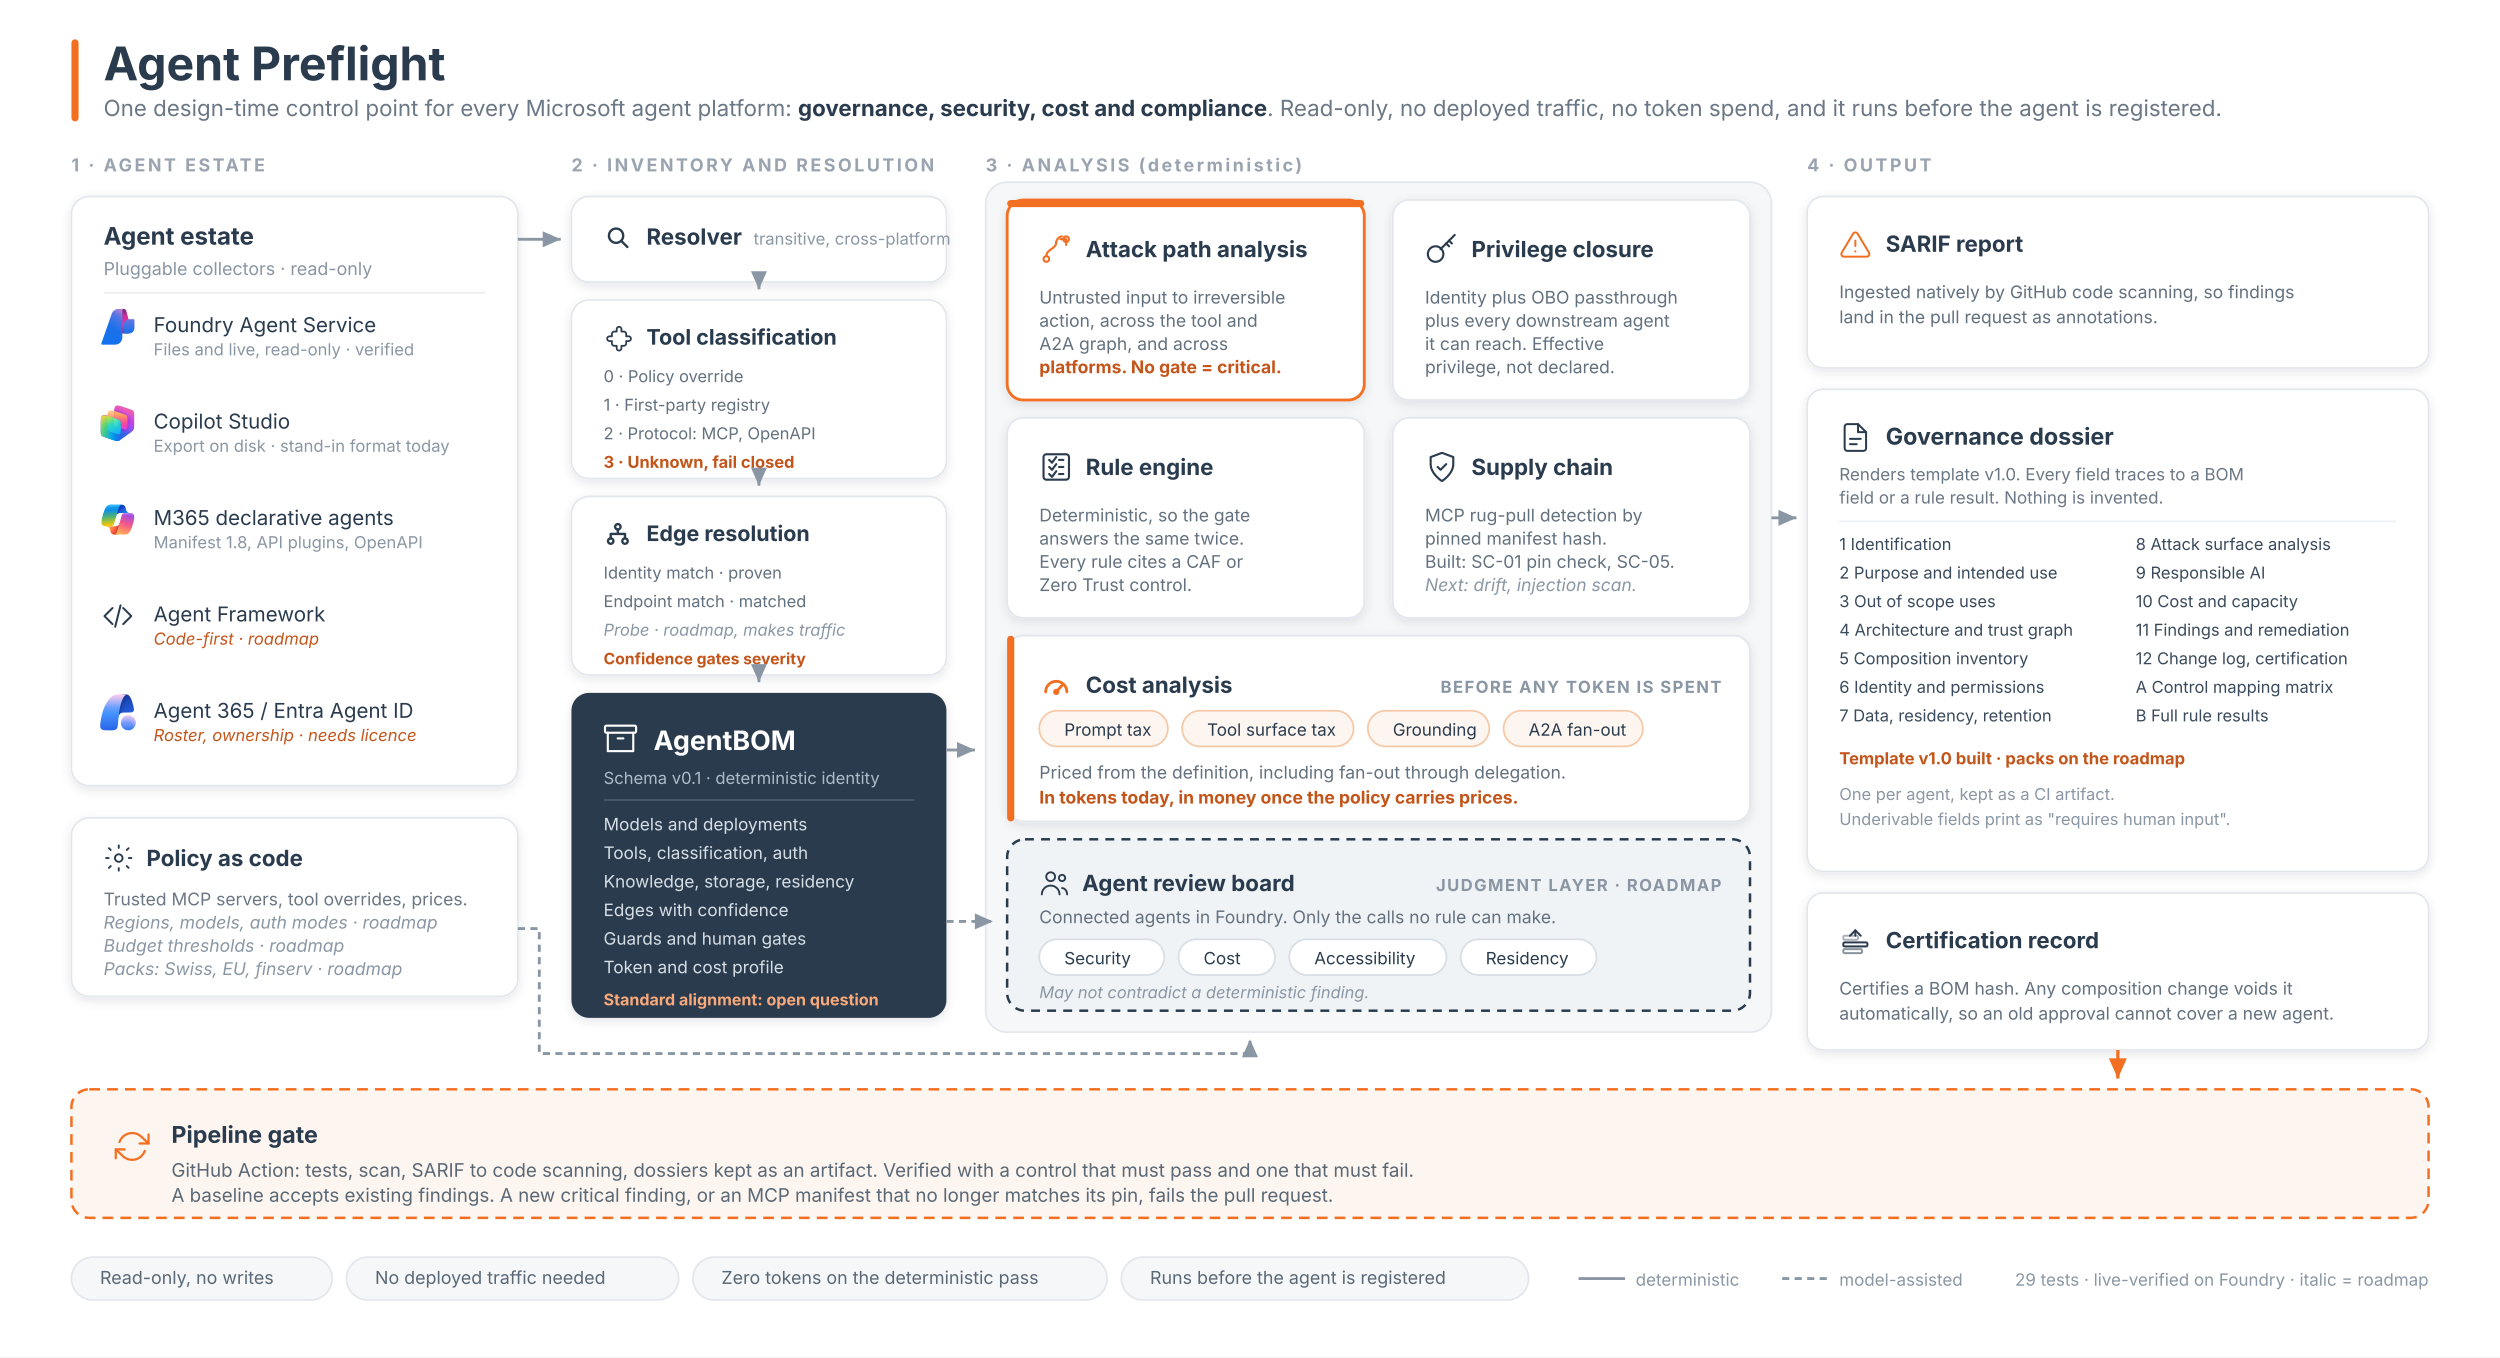
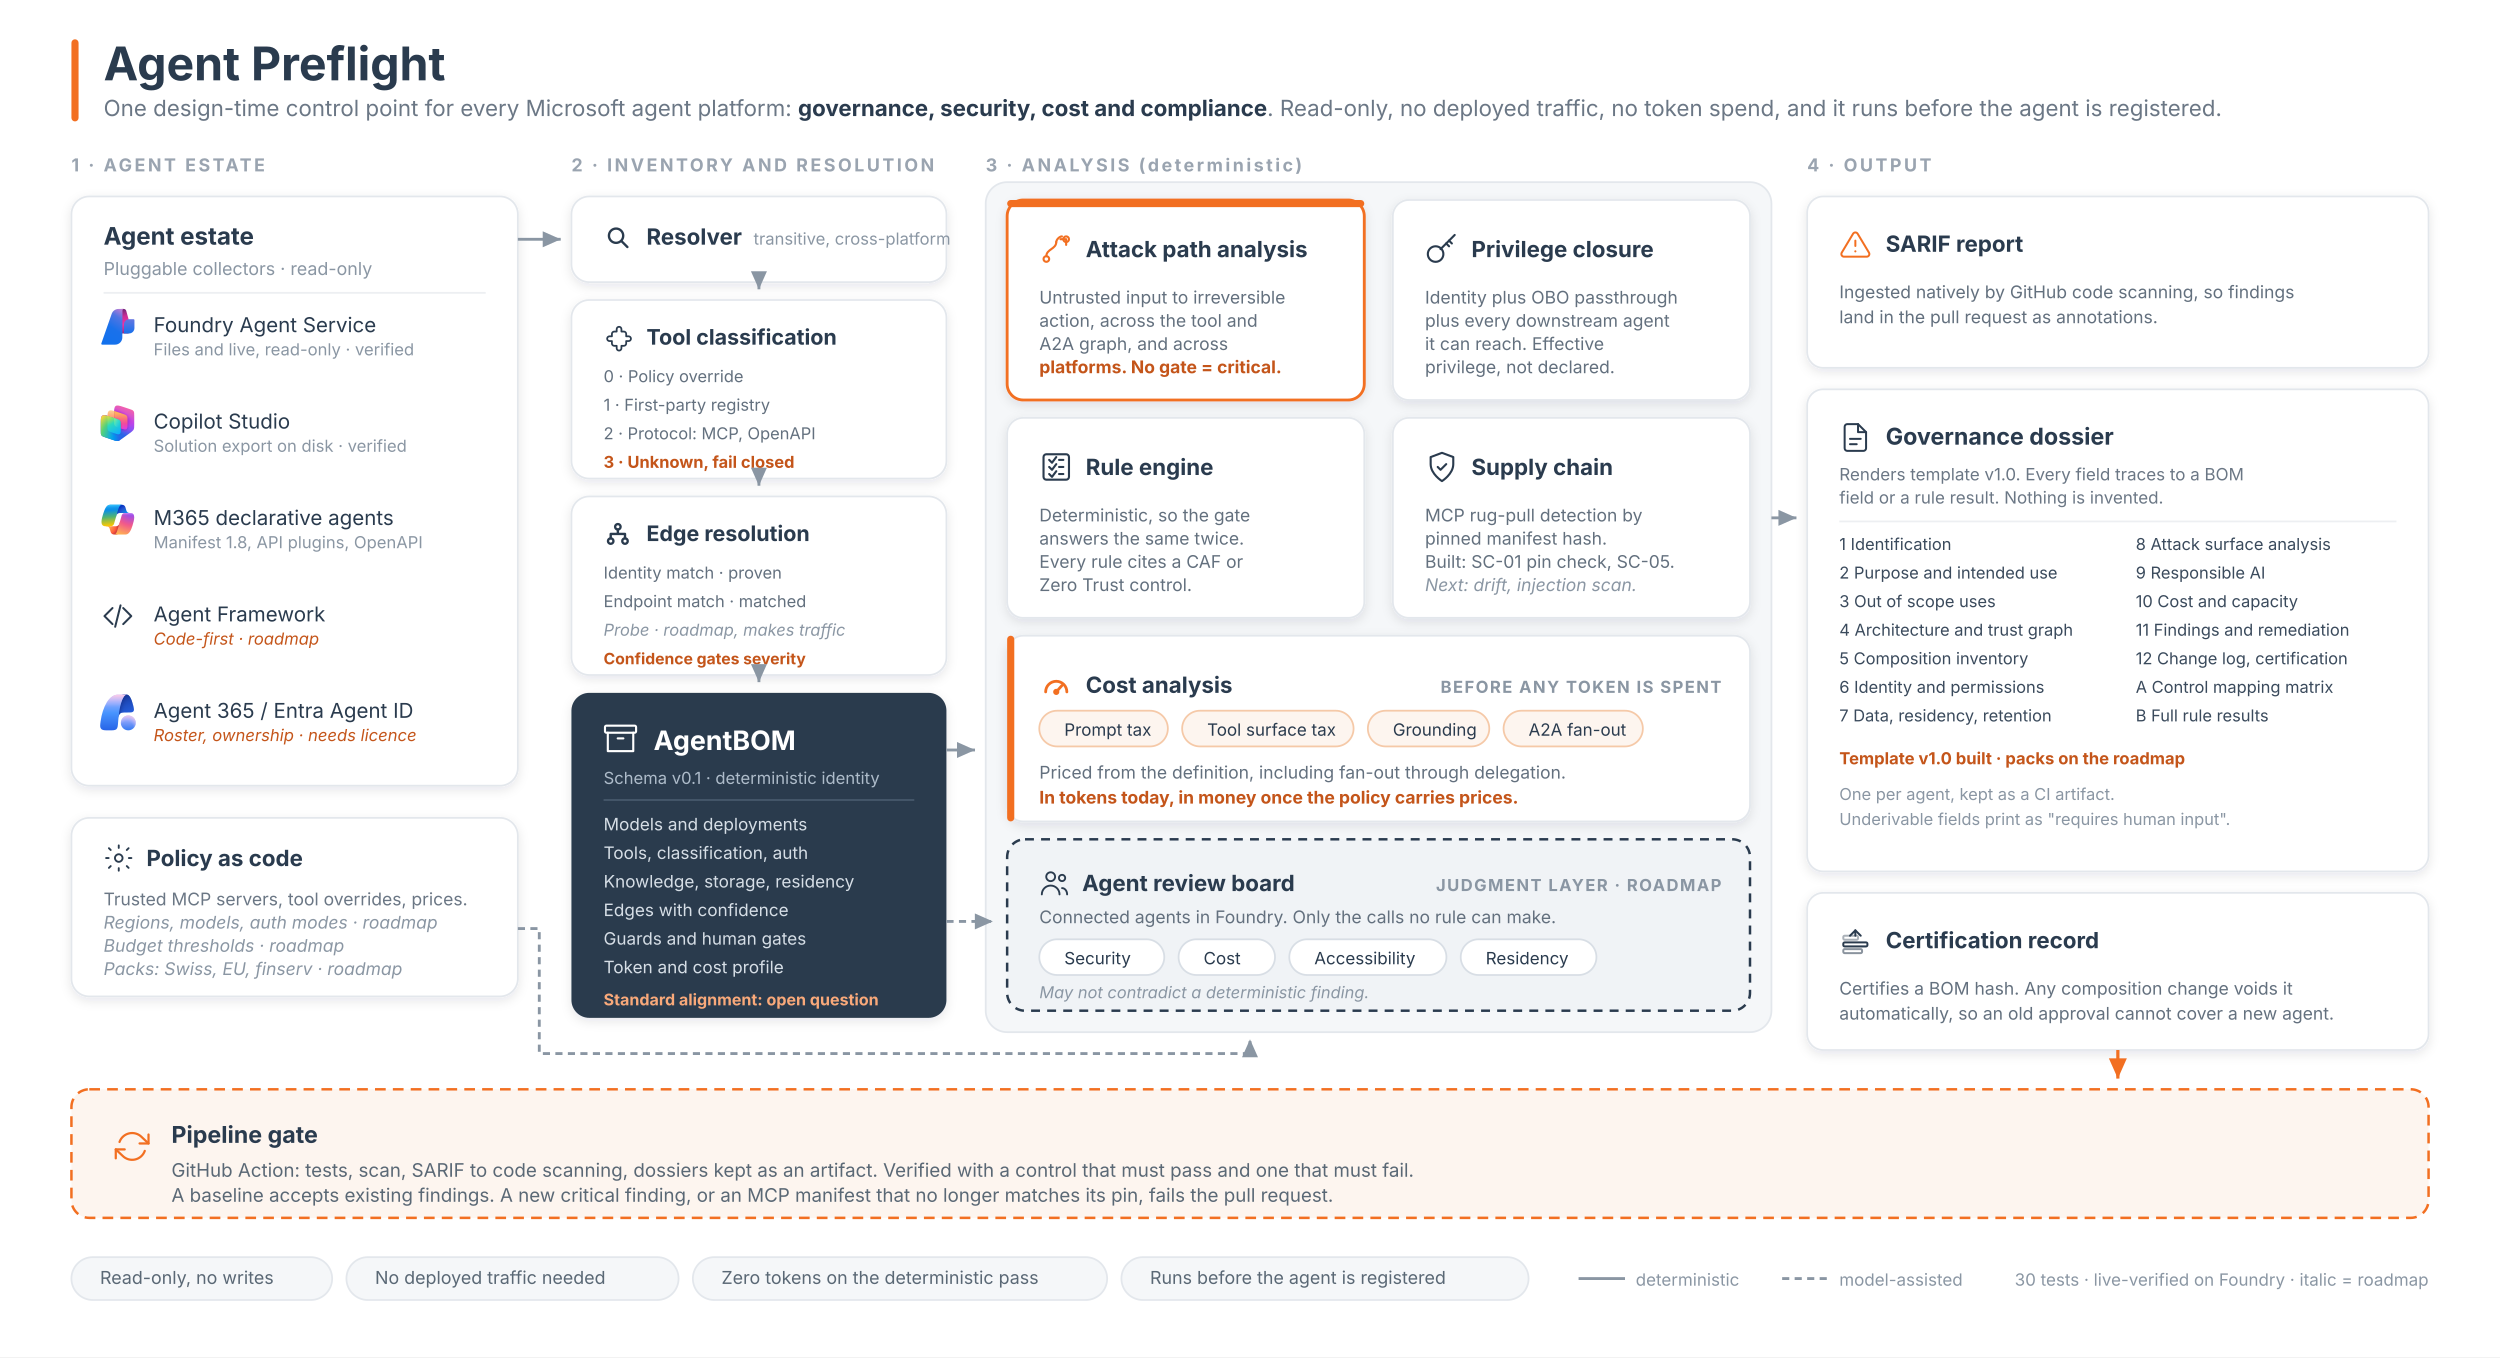
<svg xmlns="http://www.w3.org/2000/svg" viewBox="0 0 1400 760" width="1400" height="760" font-family="Segoe UI, Inter, system-ui, -apple-system, Arial, sans-serif">
  <defs>
    <filter id="sh" x="-20%" y="-20%" width="140%" height="140%">
      <feDropShadow dx="0" dy="2" stdDeviation="3" flood-color="#0B1B2B" flood-opacity="0.10" />
    </filter>
    <marker id="ah" viewBox="0 0 10 10" refX="9" refY="5" markerWidth="7" markerHeight="7" orient="auto-start-reverse">
      <path d="M0,1 L9,5 L0,9 z" fill="#8A96A3" />
    </marker>
    <marker id="aho" viewBox="0 0 10 10" refX="9" refY="5" markerWidth="7" markerHeight="7" orient="auto-start-reverse">
      <path d="M0,1 L9,5 L0,9 z" fill="#F26F21" />
    </marker>
    <symbol id="ico-brain" viewBox="0 0 24 24" fill="none" stroke="currentColor" stroke-width="1.5" stroke-linecap="round" stroke-linejoin="round">
      <path d="M12 5C12 3.343 13.343 2 15 2c1.657 0 3 1.343 3 3 1.105 0 2 .895 2 2v1.5c0 .828-.672 1.5-1.5 1.5H19v3c0 2.761-2.239 5-5 5h-4c-2.761 0-5-2.239-5-5V10H4.5C3.672 10 3 9.328 3 8.5V7c0-1.105.895-2 2-2 0-1.657 1.343-3 3-3 1.657 0 3 1.343 3 3h1z" />
      <line x1="9" y1="17" x2="9" y2="21" />
      <line x1="15" y1="17" x2="15" y2="21" />
      <line x1="9" y1="21" x2="15" y2="21" />
    </symbol>
    <symbol id="ico-puzzle" viewBox="0 0 24 24" fill="none" stroke="currentColor" stroke-width="1.5" stroke-linecap="round" stroke-linejoin="round">
      <path d="M19 11V9a2 2 0 0 0-2-2h-2V5a2 2 0 0 0-4 0v2H9a2 2 0 0 0-2 2v2H5a2 2 0 0 0 0 4h2v2a2 2 0 0 0 2 2h2v2a2 2 0 0 0 4 0v-2h2a2 2 0 0 0 2-2v-2h2a2 2 0 0 0 0-4h-2z" />
    </symbol>
    <symbol id="ico-code" viewBox="0 0 24 24" fill="none" stroke="currentColor" stroke-width="1.5" stroke-linecap="round" stroke-linejoin="round">
      <polyline points="16,18 22,12 16,6" />
      <polyline points="8,6 2,12 8,18" />
      <line x1="14" y1="4" x2="10" y2="20" />
    </symbol>
    <symbol id="ico-org" viewBox="0 0 24 24" fill="none" stroke="currentColor" stroke-width="2" stroke-linecap="round" stroke-linejoin="round">
      <circle cx="12" cy="6" r="2.3" />
      <circle cx="6" cy="18" r="2.3" />
      <circle cx="18" cy="18" r="2.3" />
      <path d="M12 8.3 V12 M6 12 H18 M6 12 V15.7 M18 12 V15.7" />
    </symbol>
    <symbol id="ico-search" viewBox="0 0 24 24" fill="none" stroke="currentColor" stroke-width="2" stroke-linecap="round" stroke-linejoin="round">
      <circle cx="10.5" cy="10.5" r="6" />
      <line x1="15" y1="15" x2="20" y2="20" />
    </symbol>
    <symbol id="ico-archive" viewBox="0 0 24 24" fill="none" stroke="currentColor" stroke-width="1.5" stroke-linecap="round" stroke-linejoin="round">
      <polyline points="21,8 21,21 3,21 3,8" />
      <rect x="1" y="3" width="22" height="5" rx="1" />
      <line x1="10" y1="12" x2="14" y2="12" />
    </symbol>
    <symbol id="ico-route" viewBox="0 0 24 24" fill="none" stroke="currentColor" stroke-width="1.5" stroke-linecap="round" stroke-linejoin="round">
      <circle cx="5" cy="19" r="2" />
      <circle cx="19" cy="5" r="2" />
      <path d="M5 17C5 12 12 12 12 7" />
      <path d="M12 7C12 5.343 14.343 3 16 3" />
      <polyline points="15,5 19,5 19,9" />
    </symbol>
    <symbol id="ico-key" viewBox="0 0 24 24" fill="none" stroke="currentColor" stroke-width="1.5" stroke-linecap="round" stroke-linejoin="round">
      <circle cx="7.5" cy="15.5" r="5.5" />
      <path d="M21 2L11 12" />
      <path d="M15 8l2 2" />
      <path d="M17 6l2 2" />
    </symbol>
    <symbol id="ico-checklist" viewBox="0 0 24 24" fill="none" stroke="currentColor" stroke-width="1.5" stroke-linecap="round" stroke-linejoin="round">
      <rect x="3" y="3" width="18" height="18" rx="2" />
      <polyline points="7,12 9,14 12,10" />
      <line x1="14" y1="12" x2="17" y2="12" />
      <polyline points="7,7 9,9 12,5" />
      <line x1="14" y1="7" x2="17" y2="7" />
      <polyline points="7,17 9,19 12,15" />
      <line x1="14" y1="17" x2="17" y2="17" />
    </symbol>
    <symbol id="ico-shield" viewBox="0 0 24 24" fill="none" stroke="currentColor" stroke-width="1.5" stroke-linecap="round" stroke-linejoin="round">
      <path d="M12 22C12 22 4 17 4 10V5l8-3 8 3v5c0 7-8 12-8 12z" />
      <polyline points="9,12 11,14 15,10" />
    </symbol>
    <symbol id="ico-people" viewBox="0 0 24 24" fill="none" stroke="currentColor" stroke-width="1.5" stroke-linecap="round" stroke-linejoin="round">
      <circle cx="9" cy="7" r="3.5" />
      <path d="M2 21c0-3.866 3.134-7 7-7s7 3.134 7 7" />
      <circle cx="18" cy="8" r="2.5" />
      <path d="M22 21c0-2.761-1.791-5-4-5" />
    </symbol>
    <symbol id="ico-settings" viewBox="0 0 24 24" fill="none" stroke="currentColor" stroke-width="1.5" stroke-linecap="round" stroke-linejoin="round">
      <circle cx="12" cy="12" r="3" />
      <path d="M12 2v2M12 20v2M4.22 4.22l1.42 1.42M18.36 18.36l1.42 1.42M2 12h2M20 12h2M4.22 19.78l1.42-1.42M18.36 5.64l1.42-1.42" />
    </symbol>
    <symbol id="ico-warning" viewBox="0 0 24 24" fill="none" stroke="currentColor" stroke-width="1.5" stroke-linecap="round" stroke-linejoin="round">
      <path d="M10.29 3.86L1.82 18a2 2 0 0 0 1.71 3h16.94a2 2 0 0 0 1.71-3L13.71 3.86a2 2 0 0 0-3.42 0z" />
      <line x1="12" y1="9" x2="12" y2="13" />
      <circle cx="12" cy="17" r="0.8" fill="currentColor" stroke="none" />
    </symbol>
    <symbol id="ico-document" viewBox="0 0 24 24" fill="none" stroke="currentColor" stroke-width="1.5" stroke-linecap="round" stroke-linejoin="round">
      <path d="M14 2H6a2 2 0 0 0-2 2v16a2 2 0 0 0 2 2h12a2 2 0 0 0 2-2V8z" />
      <polyline points="14,2 14,8 20,8" />
      <line x1="8" y1="13" x2="16" y2="13" />
      <line x1="8" y1="17" x2="13" y2="17" />
    </symbol>
    <symbol id="ico-version" viewBox="0 0 24 24" fill="none" stroke="currentColor" stroke-width="1.5" stroke-linecap="round" stroke-linejoin="round">
      <path d="M12 8V4l-4 4" />
      <path d="M12 4l4 4" />
      <rect x="3" y="13" width="18" height="3" rx="1" />
      <rect x="3" y="18" width="14" height="3" rx="1" opacity="0.55" />
      <rect x="3" y="8" width="11" height="3" rx="1" opacity="0.4" />
    </symbol>
    <symbol id="ico-refresh" viewBox="0 0 24 24" fill="none" stroke="currentColor" stroke-width="1.5" stroke-linecap="round" stroke-linejoin="round">
      <polyline points="23,4 23,10 17,10" />
      <polyline points="1,20 1,14 7,14" />
      <path d="M3.51 9a9 9 0 0 1 14.85-3.36L23 10M1 14l4.64 4.36A9 9 0 0 0 20.49 15" />
    </symbol>
    <symbol id="ico-gauge" viewBox="0 0 24 24" fill="none" stroke="currentColor" stroke-width="2" stroke-linecap="round" stroke-linejoin="round">
      <path d="M4.5 17 A7.5 7.5 0 0 1 19.5 17" />
      <line x1="12" y1="17" x2="16" y2="12.5" />
      <circle cx="12" cy="17" r="1.2" />
    </symbol>
    <symbol id="ico-foundry" viewBox="0 0 18 18">
      <defs>
        <linearGradient id="fd1" x1="-603.563" y1="-218.378" x2="-606.6" y2="-206.22" gradientTransform="translate(617.126 -205.758) scale(1 -1)" gradientUnits="userSpaceOnUse">
          <stop offset="0" stop-color="#712575" />
          <stop offset=".18" stop-color="#bf2c92" />
          <stop offset=".4" stop-color="#f131a5" />
          <stop offset=".72" stop-color="#c92d96" />
          <stop offset="1" stop-color="#712575" />
        </linearGradient>
        <linearGradient id="fd2" x1="-602.412" y1="-206.025" x2="-602.412" y2="-223.175" gradientTransform="translate(617.126 -205.758) scale(1 -1)" gradientUnits="userSpaceOnUse">
          <stop offset="0" stop-color="#da7ed0" />
          <stop offset=".3" stop-color="#6276e1" />
          <stop offset=".67" stop-color="#1d71eb" />
          <stop offset="1" stop-color="#1171ed" />
        </linearGradient>
        <linearGradient id="fd3" x1="-603.438" y1="-206.414" x2="-614.807" y2="-224.644" gradientTransform="translate(617.126 -205.758) scale(1 -1)" gradientUnits="userSpaceOnUse">
          <stop offset="0" stop-color="#da7ed0" />
          <stop offset=".25" stop-color="#5175e3" />
          <stop offset=".54" stop-color="#1a71eb" />
          <stop offset="1" stop-color="#1171ed" />
        </linearGradient>
      </defs>
      <path d="m12.061.012c.534,0,1.008.401,1.178.984s1.166,4.19,1.166,4.19v7.166h-3.607l.073-12.352h1.19v.012Z" fill="url(#fd1)" fill-rule="evenodd" />
      <path d="m17.356,5.611c0-.255-.206-.449-.449-.449h-2.126c-1.494,0-2.709,1.215-2.709,2.709v4.494h2.575c1.494,0,2.709-1.215,2.709-2.709v-4.045Z" fill="url(#fd2)" />
      <path d="m12.061.012c-.413,0-.741.328-.741.741l-.073,13.64c0,1.992-1.615,3.607-3.607,3.607H1.093c-.316,0-.522-.304-.425-.595L5.915,2.429C6.425.984,7.785.012,9.316.012h2.757-.012Z" fill="url(#fd3)" fill-rule="evenodd" />
    </symbol>
    <symbol id="ico-cstudio" viewBox="0 0 96 96">
      <defs>
        <linearGradient id="cs0" x1="53.5" y1="77" x2="81" y2="10" gradientUnits="userSpaceOnUse">
          <stop stop-color="#2764E7" />
          <stop offset="0.307" stop-color="#8B52F4" />
          <stop offset="0.545" stop-color="#BB45EA" />
          <stop offset="0.804" stop-color="#DB56C6" />
          <stop offset="1" stop-color="#F462AB" />
        </linearGradient>
        <radialGradient id="cs1" cx="0" cy="0" r="1" gradientUnits="userSpaceOnUse" gradientTransform="translate(52.5 45) rotate(43.8065) scale(33.9485 21.4653)">
          <stop offset="0.549" stop-color="#5B2AB5" />
          <stop offset="1" stop-color="#A931D8" stop-opacity="0" />
        </radialGradient>
        <radialGradient id="cs2" cx="0" cy="0" r="1" gradientUnits="userSpaceOnUse" gradientTransform="translate(44 34) rotate(17.7004) scale(49.3356 24.5964)">
          <stop offset="0.528" stop-color="#9529C2" />
          <stop offset="1" stop-color="#DD3CE2" stop-opacity="0" />
        </radialGradient>
        <radialGradient id="cs3" cx="0" cy="0" r="1" gradientUnits="userSpaceOnUse" gradientTransform="translate(61.3922 89.3373) rotate(-124.89) scale(82.0935 82.0935)">
          <stop stop-color="#2764E7" />
          <stop offset="0.225" stop-color="#0094F0" />
          <stop offset="0.443" stop-color="#19B2CE" />
          <stop offset="0.7" stop-color="#52D17C" />
          <stop offset="1" stop-color="#FFD638" />
        </radialGradient>
        <linearGradient id="cs4" x1="19.544" y1="82.71" x2="53.845" y2="82.71" gradientUnits="userSpaceOnUse">
          <stop stop-color="#16BBDA" stop-opacity="0" />
          <stop offset="0.535" stop-color="#0094F0" />
          <stop offset="1" stop-color="#2764E7" />
        </linearGradient>
        <radialGradient id="cs5" cx="0" cy="0" r="1" gradientTransform="matrix(23 12.9998 8.90874 -13.0499 43 67.9995)" gradientUnits="userSpaceOnUse">
          <stop stop-color="#1B44B1" />
          <stop offset="1" stop-color="#367AF2" stop-opacity="0" />
        </radialGradient>
        <linearGradient id="cs6" x1="33.5" y1="32.5" x2="34" y2="13" gradientUnits="userSpaceOnUse">
          <stop stop-color="#FF9C70" />
          <stop offset="1" stop-color="#FFD394" />
        </linearGradient>
        <linearGradient id="cs8" x1="58" y1="20" x2="58.5" y2="64.5" gradientUnits="userSpaceOnUse">
          <stop stop-color="#FFB357" />
          <stop offset="0.38" stop-color="#FB6F7B" />
          <stop offset="0.66" stop-color="#F24A9D" />
          <stop offset="1" stop-color="#DD3CE2" />
        </linearGradient>
        <radialGradient id="cs9" cx="0" cy="0" r="1" gradientUnits="userSpaceOnUse" gradientTransform="translate(40 54) rotate(12.702) scale(24.0895 24.0895)">
          <stop offset="0.568" stop-color="#D7257D" />
          <stop offset="1" stop-color="#F462AB" stop-opacity="0" />
        </radialGradient>
        <linearGradient id="cs10" x1="50.03" y1="77.371" x2="20" y2="25.687" gradientUnits="userSpaceOnUse">
          <stop stop-color="#0FAFFF" />
          <stop offset="0.548" stop-color="#2BDABE" />
          <stop offset="0.766" stop-color="#88E06C" />
          <stop offset="1" stop-color="#FFD638" />
        </linearGradient>
        <linearGradient id="cs11" x1="36" y1="44.5" x2="53" y2="50.5" gradientUnits="userSpaceOnUse">
          <stop stop-color="#76EB95" />
          <stop offset="1" stop-color="#3BD5FF" stop-opacity="0" />
        </linearGradient>
      </defs>
      <path d="M64.324 4.774C52.312 0.77 46.305 -1.23 42.152 1.763C38 4.756 38 11.087 38 23.749V33.999L28.324 30.774C16.312 26.77 10.305 24.77 6.152 27.763C2 30.756 2 37.087 2 49.749V67.585C2 74.542 2 78.021 3.887 80.64C5.774 83.259 9.076 84.36 15.676 86.56L20.002 87.999L20 88.001L33.891 92.63C41.053 95.017 44.634 96.212 48.217 95.661C51.8 95.111 54.858 92.896 60.973 88.468L79.596 74.984C84.624 71.342 87.571 69.203 89.369 66.757C89.551 66.519 89.721 66.27 89.879 66.005C90.05 65.73 90.212 65.452 90.359 65.163C92 61.95 92 58.195 92 50.685V28.415C92 21.458 92.001 17.979 90.113 15.36C88.226 12.742 84.924 11.643 78.324 9.442L64.324 4.774Z" fill="url(#cs0)" />
      <path d="M64.324 4.774C52.312 0.77 46.305 -1.23 42.152 1.763C38 4.756 38 11.087 38 23.749V33.999L28.324 30.774C16.312 26.77 10.305 24.77 6.152 27.763C2 30.756 2 37.087 2 49.749V67.585C2 74.542 2 78.021 3.887 80.64C5.774 83.259 9.076 84.36 15.676 86.56L20.002 87.999L20 88.001L33.891 92.63C41.053 95.017 44.634 96.212 48.217 95.661C51.8 95.111 54.858 92.896 60.973 88.468L79.596 74.984C84.624 71.342 87.571 69.203 89.369 66.757C89.551 66.519 89.721 66.27 89.879 66.005C90.05 65.73 90.212 65.452 90.359 65.163C92 61.95 92 58.195 92 50.685V28.415C92 21.458 92.001 17.979 90.113 15.36C88.226 12.742 84.924 11.643 78.324 9.442L64.324 4.774Z" fill="url(#cs1)" />
      <path d="M64.324 4.774C52.312 0.77 46.305 -1.23 42.152 1.763C38 4.756 38 11.087 38 23.749V33.999L28.324 30.774C16.312 26.77 10.305 24.77 6.152 27.763C2 30.756 2 37.087 2 49.749V67.585C2 74.542 2 78.021 3.887 80.64C5.774 83.259 9.076 84.36 15.676 86.56L20.002 87.999L20 88.001L33.891 92.63C41.053 95.017 44.634 96.212 48.217 95.661C51.8 95.111 54.858 92.896 60.973 88.468L79.596 74.984C84.624 71.342 87.571 69.203 89.369 66.757C89.551 66.519 89.721 66.27 89.879 66.005C90.05 65.73 90.212 65.452 90.359 65.163C92 61.95 92 58.195 92 50.685V28.415C92 21.458 92.001 17.979 90.113 15.36C88.226 12.742 84.924 11.643 78.324 9.442L64.324 4.774Z" fill="url(#cs2)" />
      <path d="M56 54.415C56 47.458 56 43.979 54.112 41.36C52.225 38.742 48.925 37.642 42.325 35.441L28.325 30.775C16.312 26.771 10.306 24.768 6.153 27.762C2 30.755 2 37.086 2 49.748V67.585C2 74.542 2 78.021 3.888 80.639C5.775 83.258 9.075 84.358 15.675 86.558L29.675 91.225C41.688 95.229 47.694 97.231 51.847 94.238C56 91.245 56 84.914 56 72.251V54.415Z" fill="url(#cs3)" />
      <path d="M56 54.415C56 47.458 56 43.979 54.112 41.36C52.225 38.742 48.925 37.642 42.325 35.441L28.325 30.775C16.312 26.771 10.306 24.768 6.153 27.762C2 30.755 2 37.086 2 49.748V67.585C2 74.542 2 78.021 3.888 80.639C5.775 83.258 9.075 84.358 15.675 86.558L29.675 91.225C41.688 95.229 47.694 97.231 51.847 94.238C56 91.245 56 84.914 56 72.251V54.415Z" fill="url(#cs4)" />
      <path d="M92 50.685C92 58.195 92 61.95 90.359 65.163C90.212 65.452 90.05 65.73 89.879 66.005C89.721 66.27 89.551 66.519 89.369 66.757C87.571 69.203 84.624 71.342 79.596 74.983L60.973 88.468C54.858 92.896 51.8 95.111 48.217 95.661C44.634 96.212 41.053 95.017 33.891 92.63L25.216 89.739L20 88L20.002 87.999L16.782 86.928L15.222 86.407C8.923 84.307 5.73 83.198 3.887 80.64C2 78.021 2 74.542 2 67.585V49.749C2 48.432 2.001 47.184 2.006 46.001L56 61.501L92 35.001V50.685Z" fill="url(#cs5)" />
      <path d="M38.074 15.104C31.303 13.067 27.222 12.55 24.152 14.762C21.079 16.977 20.281 21.02 20.073 28.103C22.463 28.822 25.189 29.731 28.323 30.775L37.999 34V23.749C37.999 20.457 38.001 17.593 38.074 15.104Z" fill="url(#cs6)" />
      <path d="M38.074 15.104C38.001 17.592 38 20.456 38 23.748V41.585C38 48.542 38 52.021 39.888 54.64C41.775 57.258 45.076 58.359 51.676 60.559L56 62C64.003 64.668 68.004 66.001 70.84 64.141C71.011 64.028 71.177 63.909 71.338 63.782C74 61.68 74 57.462 74 49.026V41.415C74 34.458 74 30.979 72.112 28.36C70.225 25.742 66.924 24.641 60.324 22.441L46.324 17.774C43.19 16.73 40.464 15.822 38.074 15.104Z" fill="url(#cs8)" />
      <path d="M38.074 15.104C38.001 17.592 38 20.456 38 23.748V41.585C38 48.542 38 52.021 39.888 54.64C41.775 57.258 45.076 58.359 51.676 60.559L56 62C64.003 64.668 68.004 66.001 70.84 64.141C71.011 64.028 71.177 63.909 71.338 63.782C74 61.68 74 57.462 74 49.026V41.415C74 34.458 74 30.979 72.112 28.36C70.225 25.742 66.924 24.641 60.324 22.441L46.324 17.774C43.19 16.73 40.464 15.822 38.074 15.104Z" fill="url(#cs9)" />
      <path d="M20.074 28.104C20.001 30.592 20 33.456 20 36.748V54.585C20 61.542 20 65.021 21.888 67.64C23.775 70.258 27.076 71.359 33.676 73.559L37.975 74.992C46.001 77.667 50.015 79.005 52.855 77.131C53.016 77.025 53.172 76.912 53.324 76.793C56 74.691 56 70.461 56 62V54.415C56 47.458 56 43.979 54.112 41.36C52.225 38.742 48.924 37.641 42.324 35.441L28.324 30.774C25.19 29.73 22.464 28.823 20.074 28.104Z" fill="url(#cs10)" />
      <path d="M38 41.585C38 48.542 38 52.021 39.888 54.64C41.775 57.258 45.076 58.358 51.676 60.559L56 62V54.415C56 47.458 56 43.979 54.112 41.36C52.225 38.742 48.924 37.641 42.324 35.441L38 34V41.585Z" fill="url(#cs11)" />
    </symbol>
    <symbol id="ico-m365copilot" viewBox="0 0 48 48">
      <defs>
        <radialGradient id="mc0" cx="0" cy="0" r="1" gradientUnits="userSpaceOnUse" gradientTransform="translate(38.005 20.5144) rotate(-129.304) scale(17.3033 16.2706)">
          <stop offset="0.096" stop-color="#00AEFF" />
          <stop offset="0.773" stop-color="#2253CE" />
          <stop offset="1" stop-color="#0736C4" />
        </radialGradient>
        <radialGradient id="mc1" cx="0" cy="0" r="1" gradientUnits="userSpaceOnUse" gradientTransform="translate(11.1215 32.8171) rotate(51.84) scale(15.9912 15.5119)">
          <stop stop-color="#FFB657" />
          <stop offset="0.634" stop-color="#FF5F3D" />
          <stop offset="0.923" stop-color="#C02B3C" />
        </radialGradient>
        <linearGradient id="mc2" x1="12.5" y1="7.5" x2="14.788" y2="33.975" gradientUnits="userSpaceOnUse">
          <stop offset="0.156" stop-color="#0D91E1" />
          <stop offset="0.487" stop-color="#52B471" />
          <stop offset="0.652" stop-color="#98BD42" />
          <stop offset="0.937" stop-color="#FFC800" />
        </linearGradient>
        <linearGradient id="mc3" x1="14.5" y1="4" x2="15.75" y2="32.885" gradientUnits="userSpaceOnUse">
          <stop stop-color="#3DCBFF" />
          <stop offset="0.247" stop-color="#0588F7" stop-opacity="0" />
        </linearGradient>
        <radialGradient id="mc4" cx="0" cy="0" r="1" gradientUnits="userSpaceOnUse" gradientTransform="translate(41.3187 12.2813) rotate(109.274) scale(38.3873 45.9867)">
          <stop offset="0.066" stop-color="#8C48FF" />
          <stop offset="0.5" stop-color="#F2598A" />
          <stop offset="0.896" stop-color="#FFB152" />
        </radialGradient>
        <linearGradient id="mc5" x1="42.586" y1="13.346" x2="42.569" y2="21.215" gradientUnits="userSpaceOnUse">
          <stop offset="0.058" stop-color="#F8ADFA" />
          <stop offset="0.708" stop-color="#A86EDD" stop-opacity="0" />
        </linearGradient>
      </defs>
      <path d="M34.142 7.325C33.563 5.354 31.755 4 29.7 4L28.349 4C26.114 4 24.198 5.596 23.795 7.794L21.48 20.407L22.055 18.442C22.632 16.468 24.442 15.111 26.499 15.111H34.352L37.646 16.394L40.821 15.111H39.895C37.84 15.111 36.032 13.757 35.453 11.786L34.142 7.325Z" fill="url(#mc0)" />
      <path d="M14.331 40.656C14.903 42.637 16.716 44 18.778 44H21.649C24.159 44 26.212 41.999 26.277 39.489L26.589 27.327L25.935 29.56C25.358 31.533 23.548 32.889 21.492 32.889L13.573 32.889L10.75 31.357L7.693 32.889H8.605C10.666 32.889 12.48 34.252 13.052 36.233L14.331 40.656Z" fill="url(#mc1)" />
      <path d="M29.499 4H13.46C8.877 4 6.128 10.057 4.295 16.113C2.123 23.289 -0.719 32.885 7.503 32.885H14.428C16.498 32.885 18.315 31.517 18.884 29.527C20.088 25.314 22.198 17.965 23.855 12.371C24.698 9.528 25.399 7.087 26.476 5.566C27.08 4.714 28.086 4 29.499 4Z" fill="url(#mc2)" />
      <path d="M29.499 4H13.46C8.877 4 6.128 10.057 4.295 16.113C2.123 23.289 -0.719 32.885 7.503 32.885H14.428C16.498 32.885 18.315 31.517 18.884 29.527C20.088 25.314 22.198 17.965 23.855 12.371C24.698 9.528 25.399 7.087 26.476 5.566C27.08 4.714 28.086 4 29.499 4Z" fill="url(#mc3)" />
      <path d="M18.498 44H34.537C39.12 44 41.87 37.942 43.703 31.885C45.874 24.708 48.716 15.11 40.495 15.11H33.569C31.5 15.11 29.683 16.478 29.114 18.468C27.91 22.682 25.8 30.032 24.142 35.627C23.3 38.471 22.598 40.913 21.521 42.434C20.918 43.286 19.911 44 18.498 44Z" fill="url(#mc4)" />
      <path d="M18.498 44H34.537C39.12 44 41.87 37.942 43.703 31.885C45.874 24.708 48.716 15.11 40.495 15.11H33.569C31.5 15.11 29.683 16.478 29.114 18.468C27.91 22.682 25.8 30.032 24.142 35.627C23.3 38.471 22.598 40.913 21.521 42.434C20.918 43.286 19.911 44 18.498 44Z" fill="url(#mc5)" />
    </symbol>
    <symbol id="ico-agent365" viewBox="0 0 96 96">
      <defs>
        <linearGradient id="a30" x1="62" y1="5.5" x2="87" y2="64.5" gradientUnits="userSpaceOnUse">
          <stop stop-color="#1B44B1" />
          <stop offset="1" stop-color="#2764E7" />
        </linearGradient>
        <radialGradient id="a31" cx="0" cy="0" r="1" gradientUnits="userSpaceOnUse" gradientTransform="translate(80.5 71) rotate(-92.0166) scale(71.0441 31.9304)">
          <stop offset="0.539" stop-color="#2052CB" stop-opacity="0" />
          <stop offset="1" stop-color="#163697" />
        </radialGradient>
        <linearGradient id="a32" x1="96.602" y1="96" x2="96.713" y2="56" gradientUnits="userSpaceOnUse">
          <stop stop-color="#367AF2" />
          <stop offset="1" stop-color="#BABAFF" />
        </linearGradient>
        <radialGradient id="a33" cx="0" cy="0" r="1" gradientUnits="userSpaceOnUse" gradientTransform="translate(71 93.7778) rotate(-74.268) scale(40.9795 35.3954)">
          <stop offset="0.514" stop-color="#BABAFF" stop-opacity="0" />
          <stop offset="1" stop-color="#FECBE6" />
        </radialGradient>
        <linearGradient id="a34" x1="57" y1="0" x2="57" y2="96" gradientUnits="userSpaceOnUse">
          <stop stop-color="#BABAFF" />
          <stop offset="0.513" stop-color="#4894FE" />
          <stop offset="1" stop-color="#2764E7" />
        </linearGradient>
        <linearGradient id="a35" x1="51" y1="33.5" x2="51" y2="0" gradientUnits="userSpaceOnUse">
          <stop stop-color="#BABAFF" stop-opacity="0" />
          <stop offset="1" stop-color="#FECBE6" />
        </linearGradient>
      </defs>
      <path d="M48.627 23.992C48.443 16.956 48.351 13.439 49.351 10.631C50.915 6.241 54.315 2.751 58.663 1.073C61.443 0 64.962 0 72 0C79.11 0 85.263 12.511 89.409 29.936C91.309 37.924 92.26 41.918 89.858 44.959C87.455 48 83.095 48 74.375 48H65C55.652 48 51.192 50.024 49.621 62.007L48.627 23.992Z" fill="url(#a30)" />
      <path d="M48.627 23.992C48.443 16.956 48.351 13.439 49.351 10.631C50.915 6.241 54.315 2.751 58.663 1.073C61.443 0 64.962 0 72 0C79.11 0 85.263 12.511 89.409 29.936C91.309 37.924 92.26 41.918 89.858 44.959C87.455 48 83.095 48 74.375 48H65C55.652 48 51.192 50.024 49.621 62.007L48.627 23.992Z" fill="url(#a31)" />
      <path d="M56 76C56 64.954 64.954 56 76 56C87.046 56 96 64.954 96 76C96 87.046 87.046 96 76 96C64.954 96 56 87.046 56 76Z" fill="url(#a32)" />
      <path d="M56 76C56 64.954 64.954 56 76 56C87.046 56 96 64.954 96 76C96 87.046 87.046 96 76 96C64.954 96 56 87.046 56 76Z" fill="url(#a33)" />
      <path d="M48 0C25.334 0 6.897 31.712 1.561 72.064C0.173 82.567 -0.522 87.819 3.063 91.91C6.649 96 12.432 96 24 96C35.135 96 40.703 96 44.161 92.77C47.62 89.541 48.02 83.698 48.82 72.013C51.476 33.214 60.354 0 72 0H48Z" fill="url(#a34)" />
      <path d="M48 0C25.334 0 6.897 31.712 1.561 72.064C0.173 82.567 -0.522 87.819 3.063 91.91C6.649 96 12.432 96 24 96C35.135 96 40.703 96 44.161 92.77C47.62 89.541 48.02 83.698 48.82 72.013C51.476 33.214 60.354 0 72 0H48Z" fill="url(#a35)" />
    </symbol>
  </defs>
  <rect width="1400" height="760" fill="#FFFFFF" />
  <rect x="40" y="22" width="4" height="46" rx="2" fill="#F26F21" />
  <text x="58" y="45" font-size="26" font-weight="700" fill="#2A3B4E">Agent Preflight</text>
  <text x="58" y="65" font-size="12.5" fill="#6B7785">One design-time control point for every Microsoft agent platform: <tspan font-weight="700" fill="#2A3B4E">governance, security, cost and compliance</tspan>. Read-only, no deployed traffic, no token spend, and it runs before the agent is registered.</text>
  <text x="40" y="96" font-size="10" font-weight="700" letter-spacing="1.4" fill="#9AA4B0">1 · AGENT ESTATE</text>
  <text x="320" y="96" font-size="10" font-weight="700" letter-spacing="1.4" fill="#9AA4B0">2 · INVENTORY AND RESOLUTION</text>
  <text x="552" y="96" font-size="10" font-weight="700" letter-spacing="1.4" fill="#9AA4B0">3 · ANALYSIS  (deterministic)</text>
  <text x="1012" y="96" font-size="10" font-weight="700" letter-spacing="1.4" fill="#9AA4B0">4 · OUTPUT</text>
  <rect x="552" y="102" width="440" height="476" rx="12" fill="#F5F7F9" stroke="#E3E7EC" />
  <rect x="40" y="110" width="250" height="330" rx="10" fill="#FFFFFF" stroke="#E3E7EC" filter="url(#sh)" />
  <text x="58" y="137" font-size="13.5" font-weight="700" fill="#2A3B4E">Agent estate</text>
  <text x="58" y="154" font-size="10" fill="#8A96A3">Pluggable collectors · read-only</text>
  <line x1="58" y1="164" x2="272" y2="164" stroke="#EDEFF2" />
  <use href="#ico-foundry" x="56" y="173" width="20" height="20" />
  <text x="86" y="186" font-size="11.5" fill="#2A3B4E">Foundry Agent Service</text>
  <text x="86" y="199" font-size="9.3" fill="#8A96A3">Files and live, read-only · verified</text>
  <use href="#ico-cstudio" x="56" y="227" width="20" height="20" />
  <text x="86" y="240" font-size="11.5" fill="#2A3B4E">Copilot Studio</text>
-   <text x="86" y="253" font-size="9.3" fill="#8A96A3">Export on disk · stand-in format today</text>
+   <text x="86" y="253" font-size="9.3" fill="#8A96A3">Solution export on disk · verified</text>
  <use href="#ico-m365copilot" x="56" y="281" width="20" height="20" />
  <text x="86" y="294" font-size="11.5" fill="#2A3B4E">M365 declarative agents</text>
  <text x="86" y="307" font-size="9.3" fill="#8A96A3">Manifest 1.8, API plugins, OpenAPI</text>
  <use href="#ico-code" x="57" y="336" width="18" height="18" color="#2A3B4E" />
  <text x="86" y="348" font-size="11.5" fill="#2A3B4E">Agent Framework</text>
  <text x="86" y="361" font-size="9.3" fill="#C4551A" font-style="italic">Code-first · roadmap</text>
  <use href="#ico-agent365" x="56" y="389" width="20" height="20" />
  <text x="86" y="402" font-size="11.5" fill="#2A3B4E">Agent 365 / Entra Agent ID</text>
  <text x="86" y="415" font-size="9.3" fill="#C4551A" font-style="italic">Roster, ownership · needs licence</text>
  <rect x="40" y="458" width="250" height="100" rx="10" fill="#FFFFFF" stroke="#E3E7EC" filter="url(#sh)" />
  <use href="#ico-settings" x="58" y="472" width="17" height="17" color="#2A3B4E" />
  <text x="82" y="485" font-size="12.5" font-weight="700" fill="#2A3B4E">Policy as code</text>
  <text x="58" y="507" font-size="9.8" fill="#6B7785">Trusted MCP servers, tool overrides, prices.</text>
  <text x="58" y="520" font-size="9.8" fill="#8A96A3" font-style="italic">Regions, models, auth modes · roadmap</text>
  <text x="58" y="533" font-size="9.8" fill="#8A96A3" font-style="italic">Budget thresholds · roadmap</text>
  <text x="58" y="546" font-size="9.8" fill="#8A96A3" font-style="italic">Packs: Swiss, EU, finserv · roadmap</text>
  <rect x="320" y="110" width="210" height="48" rx="10" fill="#FFFFFF" stroke="#E3E7EC" filter="url(#sh)" />
  <use href="#ico-search" x="338" y="125" width="16" height="16" color="#2A3B4E" />
  <text x="362" y="137" font-size="12.5" font-weight="700" fill="#2A3B4E">Resolver</text>
  <text x="422" y="137" font-size="9.3" fill="#8A96A3">transitive, cross-platform</text>
  <rect x="320" y="168" width="210" height="100" rx="10" fill="#FFFFFF" stroke="#E3E7EC" filter="url(#sh)" />
  <use href="#ico-puzzle" x="338" y="181" width="16" height="16" color="#2A3B4E" />
  <text x="362" y="193" font-size="12" font-weight="700" fill="#2A3B4E">Tool classification</text>
  <text x="338" y="214" font-size="9.2" fill="#63707E">0 · Policy override</text>
  <text x="338" y="230" font-size="9.2" fill="#63707E">1 · First-party registry</text>
  <text x="338" y="246" font-size="9.2" fill="#63707E">2 · Protocol: MCP, OpenAPI</text>
  <text x="338" y="262" font-size="9.2" font-weight="700" fill="#C4551A">3 · Unknown, fail closed</text>
  <rect x="320" y="278" width="210" height="100" rx="10" fill="#FFFFFF" stroke="#E3E7EC" filter="url(#sh)" />
  <use href="#ico-org" x="338" y="291" width="16" height="16" color="#2A3B4E" />
  <text x="362" y="303" font-size="12" font-weight="700" fill="#2A3B4E">Edge resolution</text>
  <text x="338" y="324" font-size="9.2" fill="#63707E">Identity match · proven</text>
  <text x="338" y="340" font-size="9.2" fill="#63707E">Endpoint match · matched</text>
  <text x="338" y="356" font-size="9.2" fill="#8A96A3" font-style="italic">Probe · roadmap, makes traffic</text>
  <text x="338" y="372" font-size="8.8" font-weight="700" fill="#C4551A">Confidence gates severity</text>
  <rect x="320" y="388" width="210" height="182" rx="10" fill="#2A3B4E" filter="url(#sh)" />
  <use href="#ico-archive" x="338" y="404" width="19" height="19" color="#FFFFFF" />
  <text x="366" y="420" font-size="15" font-weight="700" fill="#FFFFFF">AgentBOM</text>
  <text x="338" y="439" font-size="9.3" fill="#AEBCCA">Schema v0.1 · deterministic identity</text>
  <line x1="338" y1="448" x2="512" y2="448" stroke="#46586B" />
  <text x="338" y="465" font-size="9.6" fill="#D6DEE6">Models and deployments</text>
  <text x="338" y="481" font-size="9.6" fill="#D6DEE6">Tools, classification, auth</text>
  <text x="338" y="497" font-size="9.6" fill="#D6DEE6">Knowledge, storage, residency</text>
  <text x="338" y="513" font-size="9.6" fill="#D6DEE6">Edges with confidence</text>
  <text x="338" y="529" font-size="9.6" fill="#D6DEE6">Guards and human gates</text>
  <text x="338" y="545" font-size="9.6" fill="#D6DEE6">Token and cost profile</text>
  <text x="338" y="563" font-size="9" font-weight="700" fill="#F9A97A">Standard alignment: open question</text>
  <rect x="564" y="112" width="200" height="112" rx="9" fill="#FFFFFF" stroke="#F26F21" stroke-width="1.6" filter="url(#sh)" />
  <rect x="564" y="112" width="200" height="4" rx="2" fill="#F26F21" />
  <use href="#ico-route" x="582" y="130" width="19" height="19" color="#F26F21" />
  <text x="608" y="144" font-size="12.5" font-weight="700" fill="#2A3B4E">Attack path analysis</text>
  <text x="582" y="170" font-size="9.8" fill="#63707E">Untrusted input to irreversible</text>
  <text x="582" y="183" font-size="9.8" fill="#63707E">action, across the tool and</text>
  <text x="582" y="196" font-size="9.8" fill="#63707E">A2A graph, and across</text>
  <text x="582" y="209" font-size="9.8" font-weight="700" fill="#C4551A">platforms. No gate = critical.</text>
  <rect x="780" y="112" width="200" height="112" rx="9" fill="#FFFFFF" stroke="#E3E7EC" filter="url(#sh)" />
  <use href="#ico-key" x="798" y="130" width="19" height="19" color="#2A3B4E" />
  <text x="824" y="144" font-size="12.5" font-weight="700" fill="#2A3B4E">Privilege closure</text>
  <text x="798" y="170" font-size="9.8" fill="#63707E">Identity plus OBO passthrough</text>
  <text x="798" y="183" font-size="9.8" fill="#63707E">plus every downstream agent</text>
  <text x="798" y="196" font-size="9.8" fill="#63707E">it can reach. Effective</text>
  <text x="798" y="209" font-size="9.8" fill="#63707E">privilege, not declared.</text>
  <rect x="564" y="234" width="200" height="112" rx="9" fill="#FFFFFF" stroke="#E3E7EC" filter="url(#sh)" />
  <use href="#ico-checklist" x="582" y="252" width="19" height="19" color="#2A3B4E" />
  <text x="608" y="266" font-size="12.5" font-weight="700" fill="#2A3B4E">Rule engine</text>
  <text x="582" y="292" font-size="9.8" fill="#63707E">Deterministic, so the gate</text>
  <text x="582" y="305" font-size="9.8" fill="#63707E">answers the same twice.</text>
  <text x="582" y="318" font-size="9.8" fill="#63707E">Every rule cites a CAF or</text>
  <text x="582" y="331" font-size="9.8" fill="#63707E">Zero Trust control.</text>
  <rect x="780" y="234" width="200" height="112" rx="9" fill="#FFFFFF" stroke="#E3E7EC" filter="url(#sh)" />
  <use href="#ico-shield" x="798" y="252" width="19" height="19" color="#2A3B4E" />
  <text x="824" y="266" font-size="12.5" font-weight="700" fill="#2A3B4E">Supply chain</text>
  <text x="798" y="292" font-size="9.8" fill="#63707E">MCP rug-pull detection by</text>
  <text x="798" y="305" font-size="9.8" fill="#63707E">pinned manifest hash.</text>
  <text x="798" y="318" font-size="9.8" fill="#63707E">Built: SC-01 pin check, SC-05.</text>
  <text x="798" y="331" font-size="9.8" fill="#8A96A3" font-style="italic">Next: drift, injection scan.</text>
  <rect x="564" y="356" width="416" height="104" rx="9" fill="#FFFFFF" stroke="#E3E7EC" filter="url(#sh)" />
  <rect x="564" y="356" width="4" height="104" rx="2" fill="#F26F21" />
  <use href="#ico-gauge" x="582" y="374" width="19" height="19" color="#F26F21" />
  <text x="608" y="388" font-size="12.5" font-weight="700" fill="#2A3B4E">Cost analysis</text>
  <text x="964" y="388" font-size="9.3" font-weight="700" letter-spacing="0.8" text-anchor="end" fill="#8A96A3">BEFORE ANY TOKEN IS SPENT</text>
  <g font-size="9.5" fill="#2A3B4E">
    <rect x="582" y="398" width="72" height="20" rx="10" fill="#FDF5EF" stroke="#F5C9A8" />
    <text x="596" y="412">Prompt tax</text>
    <rect x="662" y="398" width="96" height="20" rx="10" fill="#FDF5EF" stroke="#F5C9A8" />
    <text x="676" y="412">Tool surface tax</text>
    <rect x="766" y="398" width="68" height="20" rx="10" fill="#FDF5EF" stroke="#F5C9A8" />
    <text x="780" y="412">Grounding</text>
    <rect x="842" y="398" width="78" height="20" rx="10" fill="#FDF5EF" stroke="#F5C9A8" />
    <text x="856" y="412">A2A fan-out</text>
  </g>
  <text x="582" y="436" font-size="9.8" fill="#63707E">Priced from the definition, including fan-out through delegation.</text>
  <text x="582" y="450" font-size="9.8" font-weight="700" fill="#C4551A">In tokens today, in money once the policy carries prices.</text>
  <rect x="564" y="470" width="416" height="96" rx="10" fill="#F0F3F6" stroke="#2A3B4E" stroke-width="1.4" stroke-dasharray="5 4" />
  <use href="#ico-people" x="582" y="486" width="17" height="17" color="#2A3B4E" />
  <text x="606" y="499" font-size="12.5" font-weight="700" fill="#2A3B4E">Agent review board</text>
  <text x="964" y="499" font-size="9.3" font-weight="700" letter-spacing="0.8" text-anchor="end" fill="#8A96A3">JUDGMENT LAYER · ROADMAP</text>
  <text x="582" y="517" font-size="9.8" fill="#63707E">Connected agents in Foundry. Only the calls no rule can make.</text>
  <g font-size="9.5" fill="#2A3B4E">
    <rect x="582" y="526" width="70" height="20" rx="10" fill="#FFFFFF" stroke="#D8DEE5" />
    <text x="596" y="540">Security</text>
    <rect x="660" y="526" width="54" height="20" rx="10" fill="#FFFFFF" stroke="#D8DEE5" />
    <text x="674" y="540">Cost</text>
    <rect x="722" y="526" width="88" height="20" rx="10" fill="#FFFFFF" stroke="#D8DEE5" />
    <text x="736" y="540">Accessibility</text>
    <rect x="818" y="526" width="76" height="20" rx="10" fill="#FFFFFF" stroke="#D8DEE5" />
    <text x="832" y="540">Residency</text>
  </g>
  <text x="582" y="559" font-size="9.2" font-style="italic" fill="#8A96A3">May not contradict a deterministic finding.</text>
  <rect x="1012" y="110" width="348" height="96" rx="9" fill="#FFFFFF" stroke="#E3E7EC" filter="url(#sh)" />
  <use href="#ico-warning" x="1030" y="128" width="18" height="18" color="#F26F21" />
  <text x="1056" y="141" font-size="12.5" font-weight="700" fill="#2A3B4E">SARIF report</text>
  <text x="1030" y="167" font-size="9.8" fill="#63707E">Ingested natively by GitHub code scanning, so findings</text>
  <text x="1030" y="181" font-size="9.8" fill="#63707E">land in the pull request as annotations.</text>
  <rect x="1012" y="218" width="348" height="270" rx="9" fill="#FFFFFF" stroke="#E3E7EC" filter="url(#sh)" />
  <use href="#ico-document" x="1030" y="236" width="18" height="18" color="#2A3B4E" />
  <text x="1056" y="249" font-size="13" font-weight="700" fill="#2A3B4E">Governance dossier</text>
  <text x="1030" y="269" font-size="9.5" fill="#6B7785">Renders template v1.0. Every field traces to a BOM</text>
  <text x="1030" y="282" font-size="9.5" fill="#6B7785">field or a rule result. Nothing is invented.</text>
  <line x1="1030" y1="292" x2="1342" y2="292" stroke="#EDEFF2" />
  <g font-size="9.2" fill="#3A4A5C">
    <text x="1030" y="308">1   Identification</text>
    <text x="1030" y="324">2   Purpose and intended use</text>
    <text x="1030" y="340">3   Out of scope uses</text>
    <text x="1030" y="356">4   Architecture and trust graph</text>
    <text x="1030" y="372">5   Composition inventory</text>
    <text x="1030" y="388">6   Identity and permissions</text>
    <text x="1030" y="404">7   Data, residency, retention</text>
    <text x="1196" y="308">8    Attack surface analysis</text>
    <text x="1196" y="324">9    Responsible AI</text>
    <text x="1196" y="340">10  Cost and capacity</text>
    <text x="1196" y="356">11  Findings and remediation</text>
    <text x="1196" y="372">12  Change log, certification</text>
    <text x="1196" y="388">A    Control mapping matrix</text>
    <text x="1196" y="404">B    Full rule results</text>
  </g>
  <text x="1030" y="428" font-size="9.3" font-weight="700" fill="#C4551A">Template v1.0 built · packs on the roadmap</text>
  <text x="1030" y="448" font-size="9.2" fill="#8A96A3">One per agent, kept as a CI artifact.</text>
  <text x="1030" y="462" font-size="9.2" fill="#8A96A3">Underivable fields print as "requires human input".</text>
  <rect x="1012" y="500" width="348" height="88" rx="9" fill="#FFFFFF" stroke="#E3E7EC" filter="url(#sh)" />
  <use href="#ico-version" x="1030" y="518" width="18" height="18" color="#2A3B4E" />
  <text x="1056" y="531" font-size="12.5" font-weight="700" fill="#2A3B4E">Certification record</text>
  <text x="1030" y="557" font-size="9.8" fill="#63707E">Certifies a BOM hash. Any composition change voids it</text>
  <text x="1030" y="571" font-size="9.8" fill="#63707E">automatically, so an old approval cannot cover a new agent.</text>
  <path d="M290,134 L314,134" stroke="#8A96A3" stroke-width="1.6" fill="none" marker-end="url(#ah)" />
  <path d="M425,158 L425,162" stroke="#8A96A3" stroke-width="1.6" fill="none" marker-end="url(#ah)" />
  <path d="M425,268 L425,272" stroke="#8A96A3" stroke-width="1.6" fill="none" marker-end="url(#ah)" />
  <path d="M425,378 L425,382" stroke="#8A96A3" stroke-width="1.6" fill="none" marker-end="url(#ah)" />
  <path d="M530,420 L546,420" stroke="#8A96A3" stroke-width="1.6" fill="none" marker-end="url(#ah)" />
  <path d="M992,290 L1006,290" stroke="#8A96A3" stroke-width="1.6" fill="none" marker-end="url(#ah)" />
  <path d="M290,520 L302,520 L302,590 L700,590 L700,582" stroke="#8A96A3" stroke-width="1.6" fill="none" stroke-dasharray="4 3" marker-end="url(#ah)" />
  <path d="M530,516 L556,516" stroke="#8A96A3" stroke-width="1.6" fill="none" stroke-dasharray="4 3" marker-end="url(#ah)" />
  <path d="M1186,588 L1186,604" stroke="#F26F21" stroke-width="1.8" fill="none" marker-end="url(#aho)" />
  <rect x="40" y="610" width="1320" height="72" rx="10" fill="#FDF5EF" stroke="#F26F21" stroke-width="1.4" stroke-dasharray="6 4" />
  <use href="#ico-refresh" x="64" y="632" width="20" height="20" color="#F26F21" />
  <text x="96" y="640" font-size="13" font-weight="700" fill="#2A3B4E">Pipeline gate</text>
  <text x="96" y="659" font-size="10.5" fill="#5A6875">GitHub Action: tests, scan, SARIF to code scanning, dossiers kept as an artifact. Verified with a control that must pass and one that must fail.</text>
  <text x="96" y="673" font-size="10.5" fill="#5A6875">A baseline accepts existing findings. A new critical finding, or an MCP manifest that no longer matches its pin, fails the pull request.</text>
  <g font-size="10" fill="#5A6875">
    <rect x="40" y="704" width="146" height="24" rx="12" fill="#F5F7F9" stroke="#E3E7EC" />
    <text x="56" y="719">Read-only, no writes</text>
    <rect x="194" y="704" width="186" height="24" rx="12" fill="#F5F7F9" stroke="#E3E7EC" />
    <text x="210" y="719">No deployed traffic needed</text>
    <rect x="388" y="704" width="232" height="24" rx="12" fill="#F5F7F9" stroke="#E3E7EC" />
    <text x="404" y="719">Zero tokens on the deterministic pass</text>
    <rect x="628" y="704" width="228" height="24" rx="12" fill="#F5F7F9" stroke="#E3E7EC" />
    <text x="644" y="719">Runs before the agent is registered</text>
  </g>
  <line x1="884" y1="716" x2="910" y2="716" stroke="#8A96A3" stroke-width="1.6" />
  <text x="916" y="720" font-size="9.5" fill="#8A96A3">deterministic</text>
  <line x1="998" y1="716" x2="1024" y2="716" stroke="#8A96A3" stroke-width="1.6" stroke-dasharray="4 3" />
  <text x="1030" y="720" font-size="9.5" fill="#8A96A3">model-assisted</text>
-   <text x="1360" y="720" font-size="9.5" text-anchor="end" fill="#8A96A3">29 tests · live-verified on Foundry · italic = roadmap</text>
+   <text x="1360" y="720" font-size="9.5" text-anchor="end" fill="#8A96A3">30 tests · live-verified on Foundry · italic = roadmap</text>
</svg>
